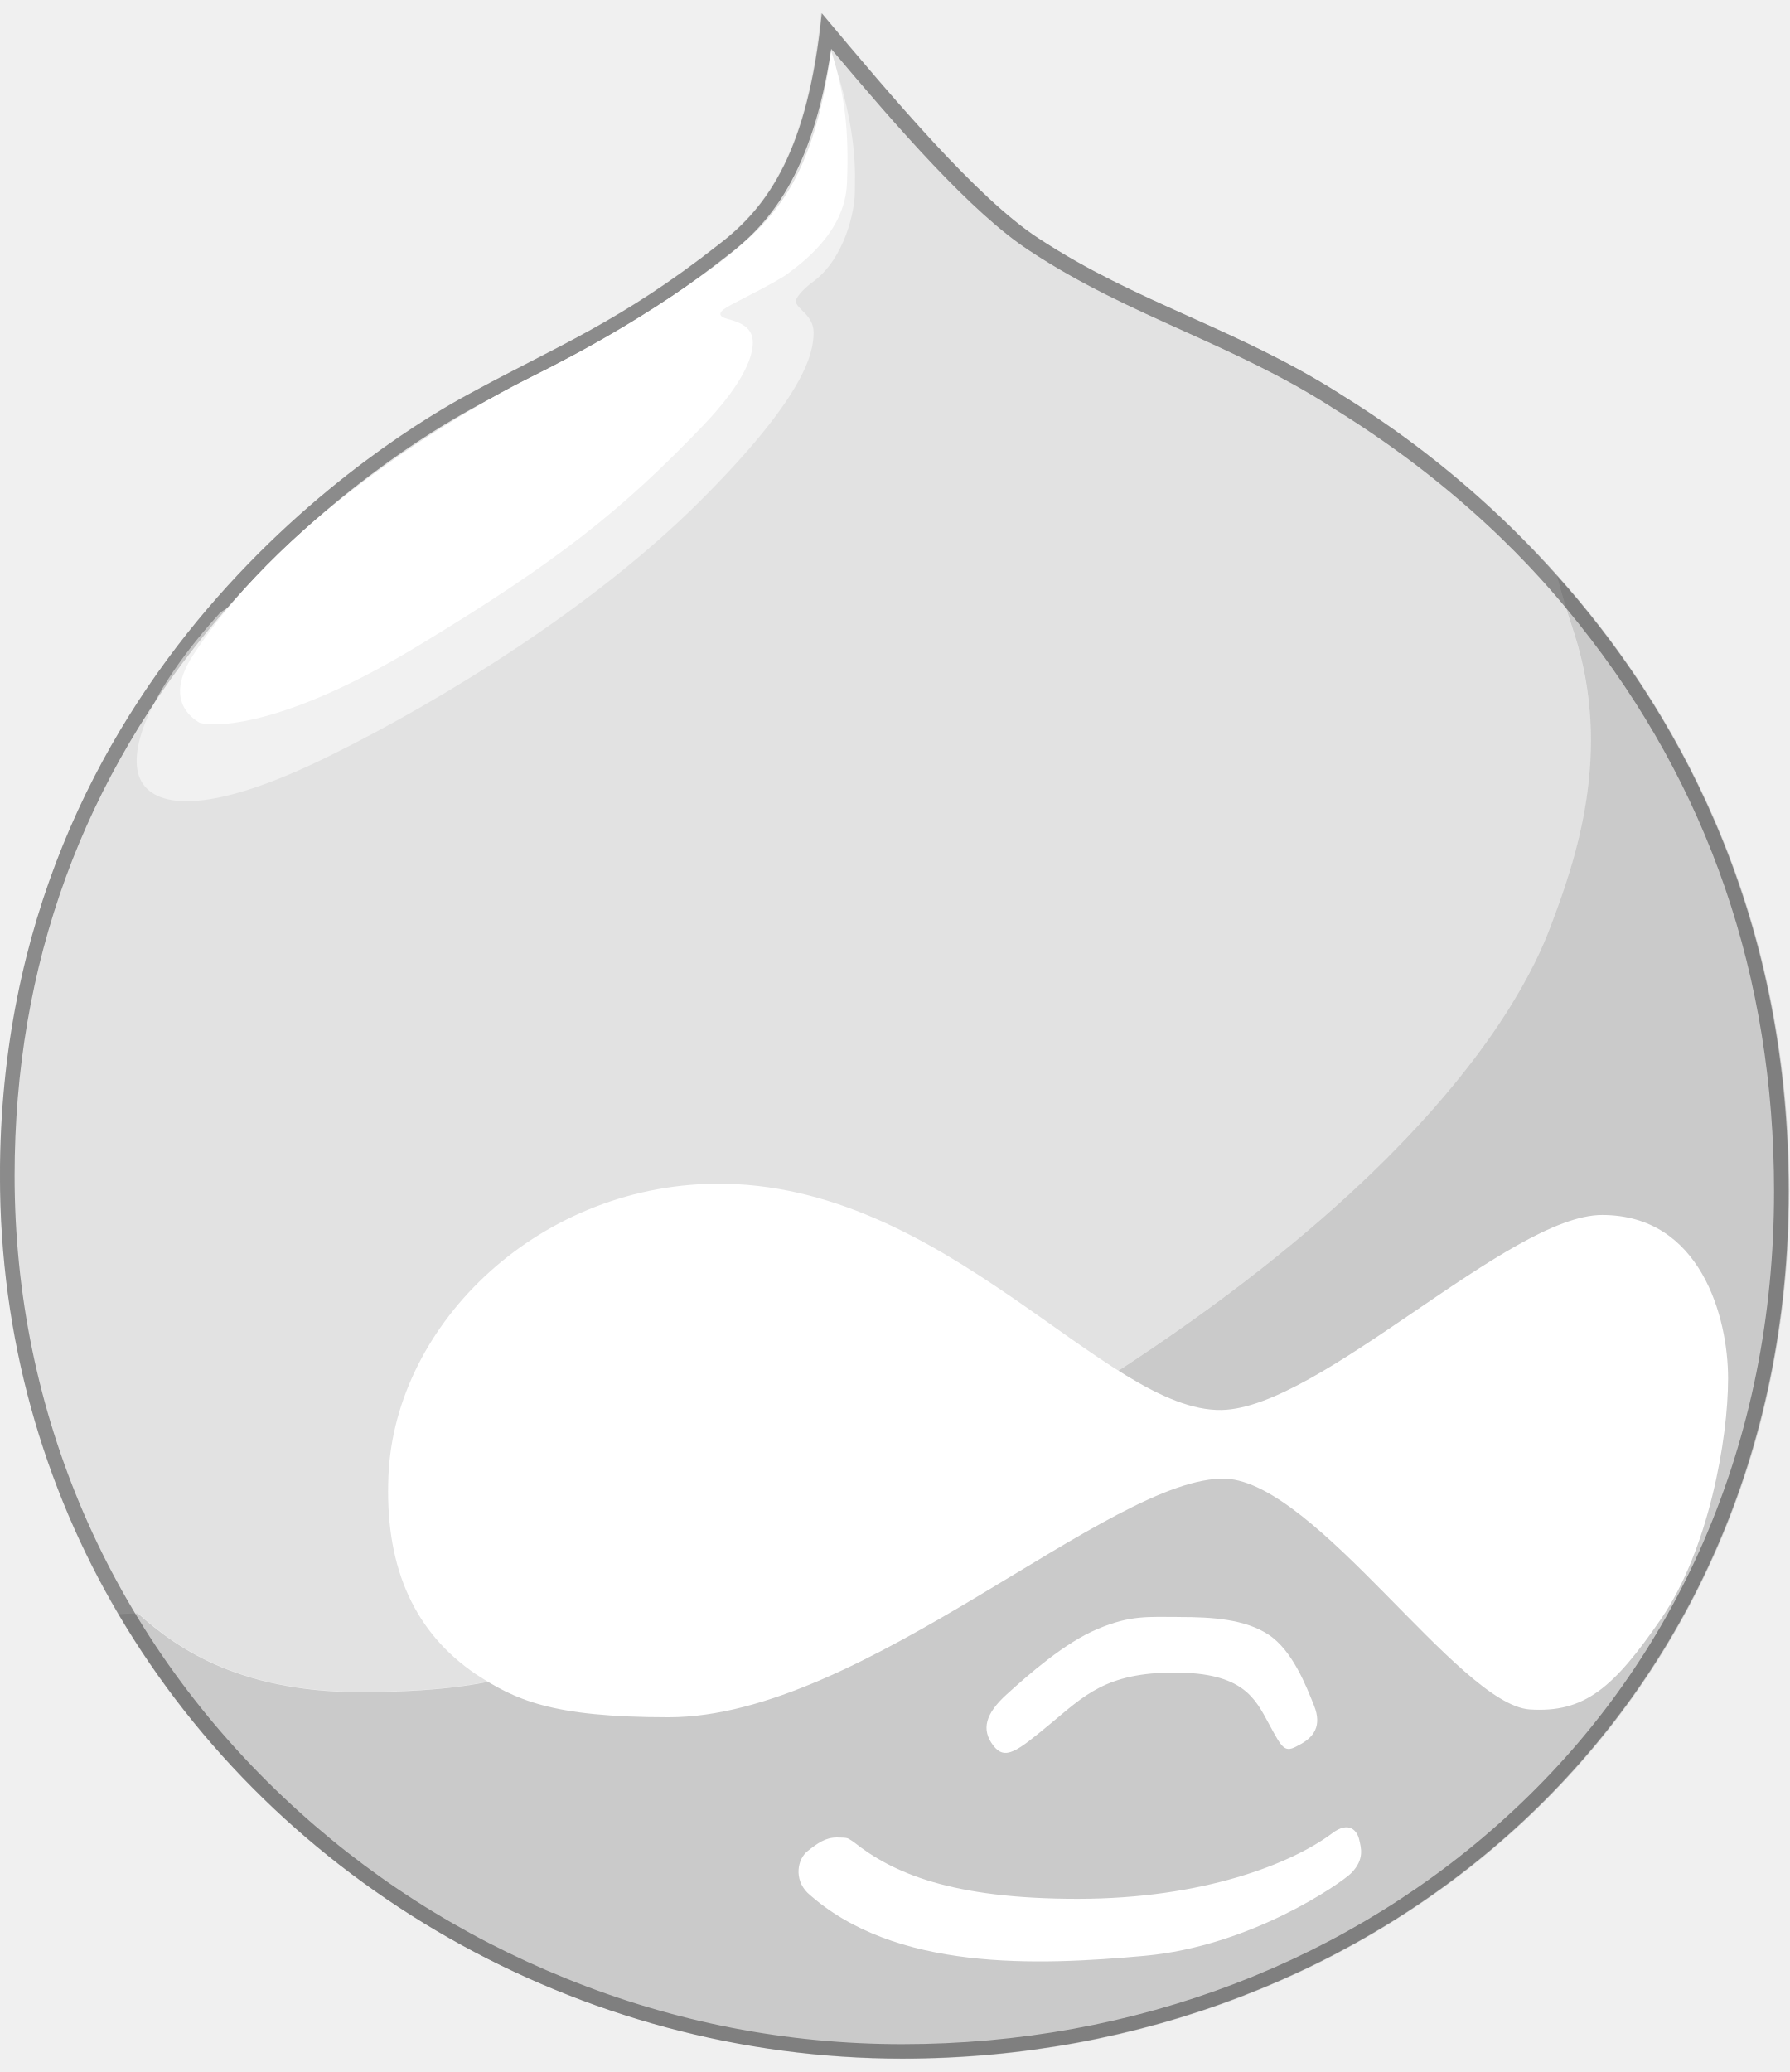
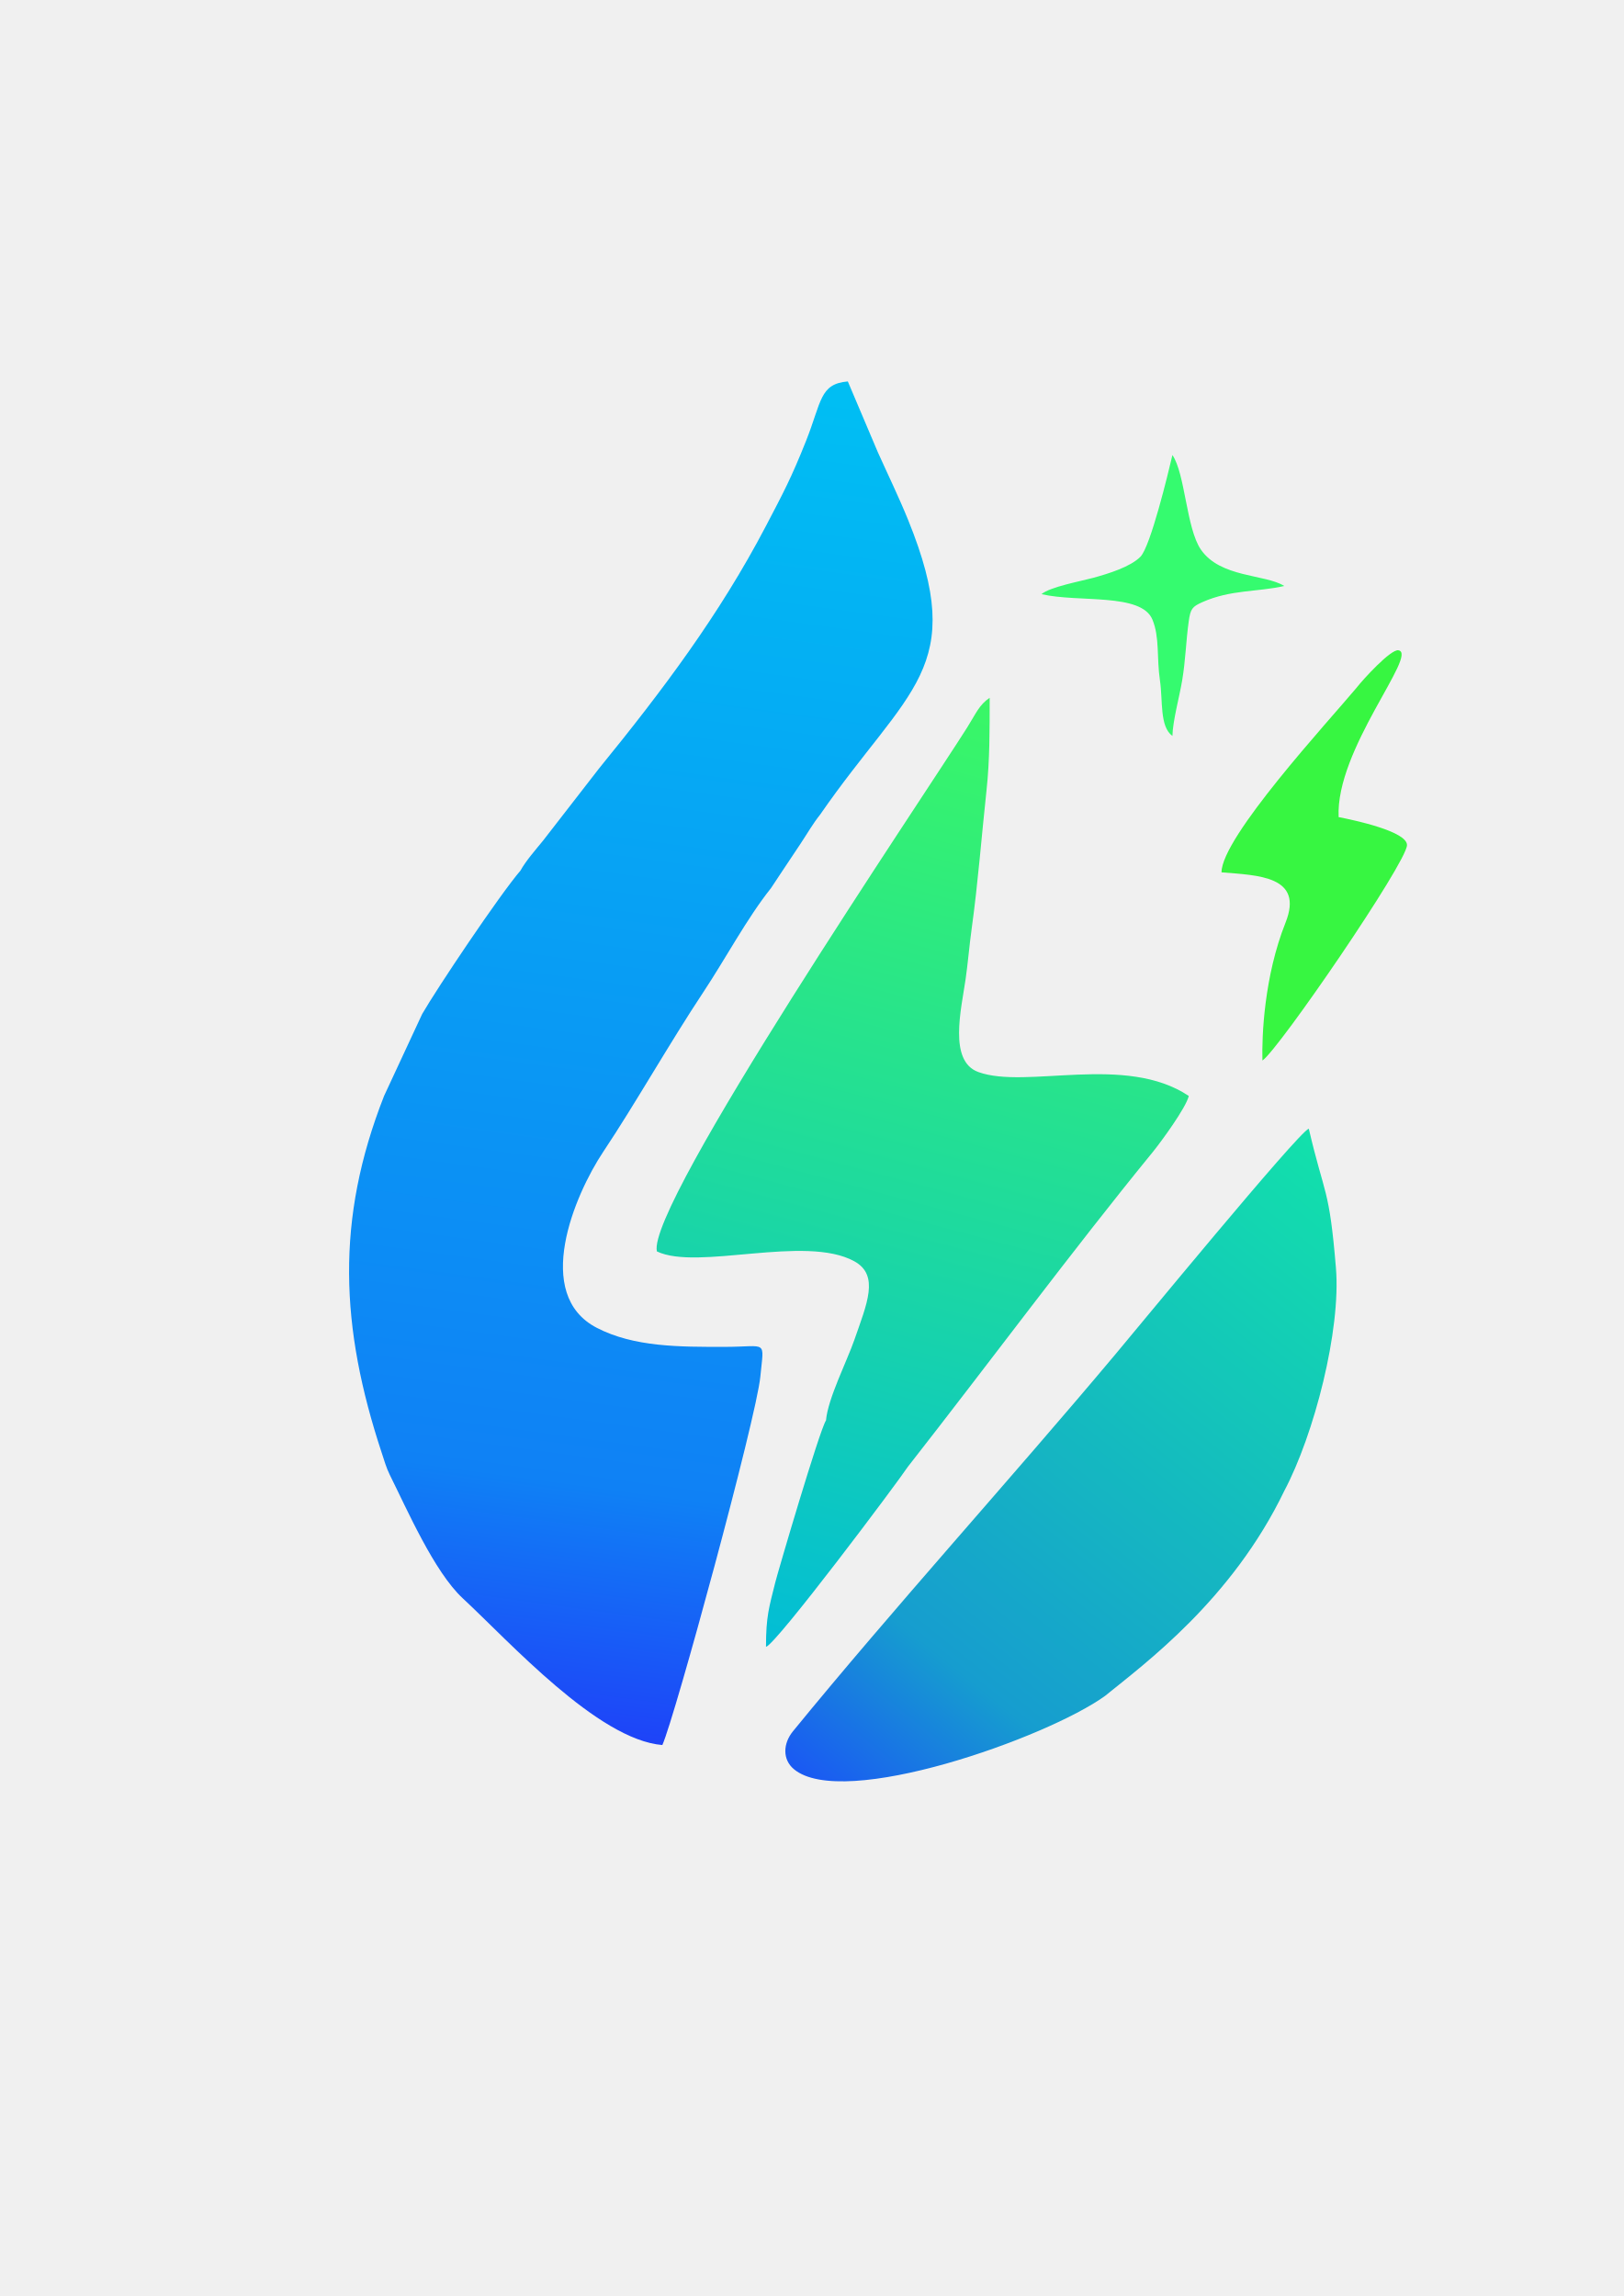
- <svg xmlns="http://www.w3.org/2000/svg" width="57" height="66" viewBox="471.5 467 57 66" enable-background="new 471.5 467 57 66">
-   <path opacity=".2" fill="#303030" d="M528.5 504.965c0 16.634-13.123 27.615-28.24 27.615-10.29 0-19.894-5.523-24.978-14.167l.605-.027c1.313 1.192 3.39 2.58 7.404 2.515 4.77-.064 5.645-.875 9.855-2.756 22.716-10.17 26.925-19.457 27.736-21.59s2.013-5.587.756-9.415c-.242-.737-.42-1.333-.54-1.808-3.018-3.372-6.017-5.225-6.92-5.784-.14-.093-.29-.177-.43-.26l.44.26c2.01 1.247 14.314 8.782 14.314 25.417z" />
-   <path fill="#fff" d="M509.09 518.507c1.006 0 2.077.065 2.83.568.756.503 1.193 1.63 1.445 2.263.25.634 0 1.006-.503 1.258-.438.25-.503.12-.94-.69-.44-.81-.82-1.63-3.01-1.63s-2.887.755-3.948 1.63c-1.062.876-1.443 1.193-1.825.69s-.253-1.006.437-1.63 1.825-1.63 2.888-2.077c1.06-.45 1.62-.383 2.625-.383zm-10.413 7.152c1.257 1.005 3.14 1.825 7.153 1.825 4.015 0 6.836-1.137 8.094-2.077.568-.438.82-.065.875.187.056.25.186.624-.252 1.07-.316.317-3.194 2.33-6.594 2.636-3.4.31-7.964.504-10.73-2.01-.438-.44-.316-1.07 0-1.323.317-.25.568-.438.94-.438.374.008.317.008.513.13z" />
-   <path opacity=".2" fill="#aaa" d="M520.89 496.545c-.81 2.133-5.02 11.42-27.735 21.59-4.21 1.88-5.085 2.69-9.854 2.756-4.013.066-6.09-1.32-7.403-2.514l-.605.028h-.01c-2.393-4.042-3.78-8.783-3.78-13.952 0-7.852 2.97-13.654 6.287-17.687.11-.13.213-.26.325-.382 2.683-3.148 5.55-5.17 7.218-6.203.038-.028.075-.047.112-.065.42-.25.754-.447.987-.568 2.757-1.51 4.77-2.263 7.963-4.77.12-.092.242-.186.354-.288l.008-.01c.875-.754 1.64-1.76 2.18-3.4v-.008c.325-.97.567-2.16.716-3.65l.02.018c2.253 2.69 4.954 5.886 6.89 7.144.69.447 1.38.848 2.068 1.202l.3.15c2.243 1.126 4.507 1.945 6.807 3.333l.428.26c.903.56 3.902 2.412 6.92 5.784.12.475.298 1.07.54 1.807 1.274 3.837.073 7.292-.737 9.425z" />
-   <path opacity=".5" fill="#333" d="M514.176 479.538c-3.26-2.077-6.464-2.887-9.603-4.955-1.938-1.267-4.64-4.47-6.893-7.162-.438 4.332-1.686 6.148-3.26 7.35-3.195 2.515-5.207 3.26-7.963 4.77-2.338 1.256-14.958 8.726-14.958 24.913 0 5.17 1.387 9.91 3.77 13.96 5.077 8.635 14.68 14.158 24.97 14.158 15.126 0 28.24-10.98 28.24-27.614 0-9.127-3.707-15.526-7.386-19.633-3.016-3.382-6.015-5.217-6.918-5.785zm7.627 7.34c4.117 5.15 6.213 11.23 6.213 18.077 0 3.968-.755 7.712-2.245 11.148-1.414 3.25-3.444 6.13-6.053 8.56-5.15 4.806-12.062 7.45-19.475 7.45-3.67 0-7.265-.698-10.692-2.086-3.372-1.36-6.398-3.297-9.016-5.774-5.532-5.225-8.57-12.257-8.57-19.8 0-6.716 2.18-12.695 6.483-17.753 3.288-3.865 6.836-6.007 8.196-6.743.67-.363 1.285-.69 1.89-.997 1.892-.97 3.68-1.89 6.14-3.818 1.312-.997 2.71-2.58 3.305-6.585 2.077 2.468 4.48 5.234 6.314 6.426 1.63 1.08 3.307 1.835 4.918 2.562 1.527.69 3.11 1.406 4.676 2.403l.056.037c4.62 2.84 7.06 5.896 7.86 6.892z" />
-   <path opacity=".5" fill="#fff" d="M497.98 468.678c.874 2.58.753 3.893.753 4.452 0 .56-.307 2.077-1.313 2.832-.438.317-.568.568-.568.624 0 .25.568.438.568 1.006 0 .69-.317 2.077-3.642 5.393-3.325 3.316-8.103 6.278-11.8 8.103-3.698 1.826-5.468 1.686-5.97.81s.185-2.83 2.514-5.392l9.667-6.278 9.164-6.398.503-2.44" />
-   <path fill="#fff" d="M497.98 468.613c-.57 4.145-1.826 5.393-3.512 6.715-2.83 2.133-5.588 3.446-6.212 3.763-1.63.82-7.535 4.08-10.608 8.784-.94 1.444 0 2.012.186 2.133.187.12 2.33.372 6.9-2.385 4.574-2.757 6.595-4.387 9.175-7.078 1.377-1.444 1.573-2.263 1.573-2.636 0-.438-.316-.624-.82-.754-.25-.065-.316-.187 0-.373.317-.186 1.622-.82 1.938-1.07.318-.25 1.827-1.257 1.882-2.887.065-1.63-.056-2.766-.503-4.21zm-14.112 45.628c.065-4.898 4.648-9.472 10.422-9.536 7.348-.065 12.424 7.283 16.13 7.208 3.14-.064 9.166-6.212 12.118-6.212 3.14 0 4.014 3.26 4.014 5.206 0 1.938-.623 5.458-2.133 7.656-1.51 2.198-2.44 3.008-4.2 2.888-2.264-.187-6.78-7.21-9.67-7.35-3.64-.12-11.547 7.6-17.75 7.6-3.763 0-4.9-.567-6.147-1.378-1.92-1.312-2.85-3.315-2.785-6.08z" />
+ <svg xmlns="http://www.w3.org/2000/svg" xml:space="preserve" width="210mm" height="297mm" version="1.1" style="shape-rendering:geometricPrecision; text-rendering:geometricPrecision; image-rendering:optimizeQuality; fill-rule:evenodd; clip-rule:evenodd" viewBox="0 0 21000 29700">
+   <defs>
+     <style type="text/css">
+    
+     .fil1 {fill:#35FB6F}
+     .fil0 {fill:#37F641}
+     .fil3 {fill:url(#id0)}
+     .fil4 {fill:url(#id1)}
+     .fil2 {fill:url(#id2)}
+    
+   </style>
+     <linearGradient id="id0" gradientUnits="userSpaceOnUse" x1="10965.29" y1="4934.15" x2="8566.41" y2="22573.04">
+       <stop offset="0" style="stop-opacity:1; stop-color:#00BFF3" />
+       <stop offset="0.82" style="stop-opacity:1; stop-color:#0F81F5" />
+       <stop offset="1" style="stop-opacity:1; stop-color:#1E43F8" />
+     </linearGradient>
+     <linearGradient id="id1" gradientUnits="userSpaceOnUse" x1="16927.24" y1="14600.26" x2="10266.3" y2="22883.94">
+       <stop offset="0" style="stop-opacity:1; stop-color:#12E1AB" />
+       <stop offset="0.78" style="stop-opacity:1; stop-color:#169DCF" />
+       <stop offset="1" style="stop-opacity:1; stop-color:#1A59F3" />
+     </linearGradient>
+     <linearGradient id="id2" gradientUnits="userSpaceOnUse" x1="12984.82" y1="9075.96" x2="9721.88" y2="21253.45">
+       <stop offset="0" style="stop-opacity:1; stop-color:#3AF766" />
+       <stop offset="0.529" style="stop-opacity:1; stop-color:#1EDA9E" />
+       <stop offset="1" style="stop-opacity:1; stop-color:#02BDD6" />
+     </linearGradient>
+   </defs>
+   <g id="Layer_x0020_1">
+     <g id="_1903491525360">
+       <path class="fil0" d="M15798.35 11284.15c471.09,39.19 1068.91,45.63 827.74,651.26 -276,693.14 -307.68,1467.05 -298.57,1782.91 209.97,-140.6 1869.72,-2564.84 1869.72,-2786.95 0,-176.16 -674.05,-320.99 -884.15,-361.59 -42.25,-874.92 1035.57,-2111.86 773.6,-2158.1 -99.25,-17.52 -463.14,382.69 -544.84,488.47 -365.93,437 -1743.5,1930.51 -1743.5,2384z" />
+       <path class="fil1" d="M13470.02 7685.82c478.52,111.48 1290.14,-20.68 1434.85,329.03 95.28,230.27 53.52,493.31 96.97,784.98 39.6,265.87 -6.1,597.63 161.51,720.43 4.36,-195.76 90.6,-506.88 126.43,-720.23 43.75,-260.4 49.16,-510.81 84.41,-762.26 23,-164.05 46.63,-190.43 175.18,-248.16 366.16,-164.42 723.84,-131.23 1060.37,-209.63 -243.53,-154.52 -827.65,-103.56 -1079.49,-472.73 -187.66,-275.09 -202.1,-983.44 -366.9,-1220.6 -54.21,232.66 -283.57,1183.07 -413.64,1314.97 -129.09,130.9 -409.59,217.65 -609.27,272.67 -149.99,41.33 -561.91,117.2 -670.42,211.53z" />
+       <path class="fil2" d="M10683.07 18373.38c-83.38,123.59 -623.36,1963.72 -656.38,2096.88 -79.82,321.86 -119.73,435.3 -119.73,832.78 134.26,-35.85 1700.89,-2126.39 1834.45,-2329.27 1030.05,-1314.86 2126.16,-2796.85 3164.03,-4066.98 107.83,-131.97 434.05,-577.36 469.58,-729.86 -821.76,-550.26 -2102.8,-82.16 -2723.67,-310.23 -386.18,-141.86 -219.25,-810.8 -162.83,-1200.44 29.65,-204.81 47.45,-429.63 79.52,-661.31 81.23,-586.83 127.4,-1192.87 191.24,-1784.32 41.97,-388.8 40.46,-777.61 40.46,-1194.26 -136.41,91.34 -178.06,204.77 -289.07,381.21 -557.52,885.71 -4152.8,6187.94 -4014.82,6780.18 528.6,253.63 1917.09,-222.54 2553.41,127.7 329.47,181.34 160.77,553.73 0.86,1015.46 -94.62,273.19 -343.2,761.36 -367.05,1042.46z" />
+       <path class="fil3" d="M8566.41 22573.04c159.96,-353.8 1216.17,-4232.02 1267.33,-4765.42 46.71,-487 98.47,-386.06 -455.93,-385.15 -593.18,0.96 -1177.72,2.54 -1658.78,-246.22 -832.04,-430.25 -291.22,-1716.78 84.94,-2280.1 406.06,-608.09 861.75,-1413.28 1291.23,-2060.15 282.79,-425.9 568.72,-962.59 875.98,-1346.95 48.33,-73.71 74.5,-113.03 126.31,-190.76 93.51,-140.26 160.43,-240.8 253.94,-381.06 85.44,-128.17 166,-268.92 255.45,-379.55 1139.66,-1646.87 1920.91,-1882.69 1139.47,-3809.3 -120.9,-298.08 -263.73,-591.18 -392.4,-877.61l-388.66 -916.62c-365.06,30.38 -338.81,262.03 -539.17,766.11 -193.15,485.94 -296.93,677.43 -519.59,1103.18 -600.76,1148.73 -1342.56,2134.65 -2157,3134.67l-724.25 933.8c-97.9,120.61 -224.71,263.98 -293.32,388.89 -275.47,321.23 -1079.77,1522.39 -1271.83,1855.96l-492.66 1059.57c-630.16,1602.3 -566.91,2993 -30.22,4617.53 30.15,91.25 59.59,195.07 104,284.06 224.34,449.59 574.23,1254 943.33,1596.66 606.33,562.93 1746.37,1828.93 2581.83,1898.46z" />
+       <path class="fil4" d="M10256.05 22394.43c-130.31,159.53 -137.09,365.23 10.25,489.51 632.46,533.44 3274.56,-404.07 4025.02,-945.9 510.53,-414.74 1639.91,-1243.48 2318.42,-2651.67 388.1,-732.01 735.03,-2083.09 668.43,-2885.09 -87.57,-1054.44 -145.25,-918.18 -350.93,-1801.02 -126.56,33.79 -2284.65,2662.8 -2504.72,2922.37 -1338.81,1596.56 -2873.48,3288.96 -4166.47,4871.8z" />
+     </g>
+   </g>
</svg>
